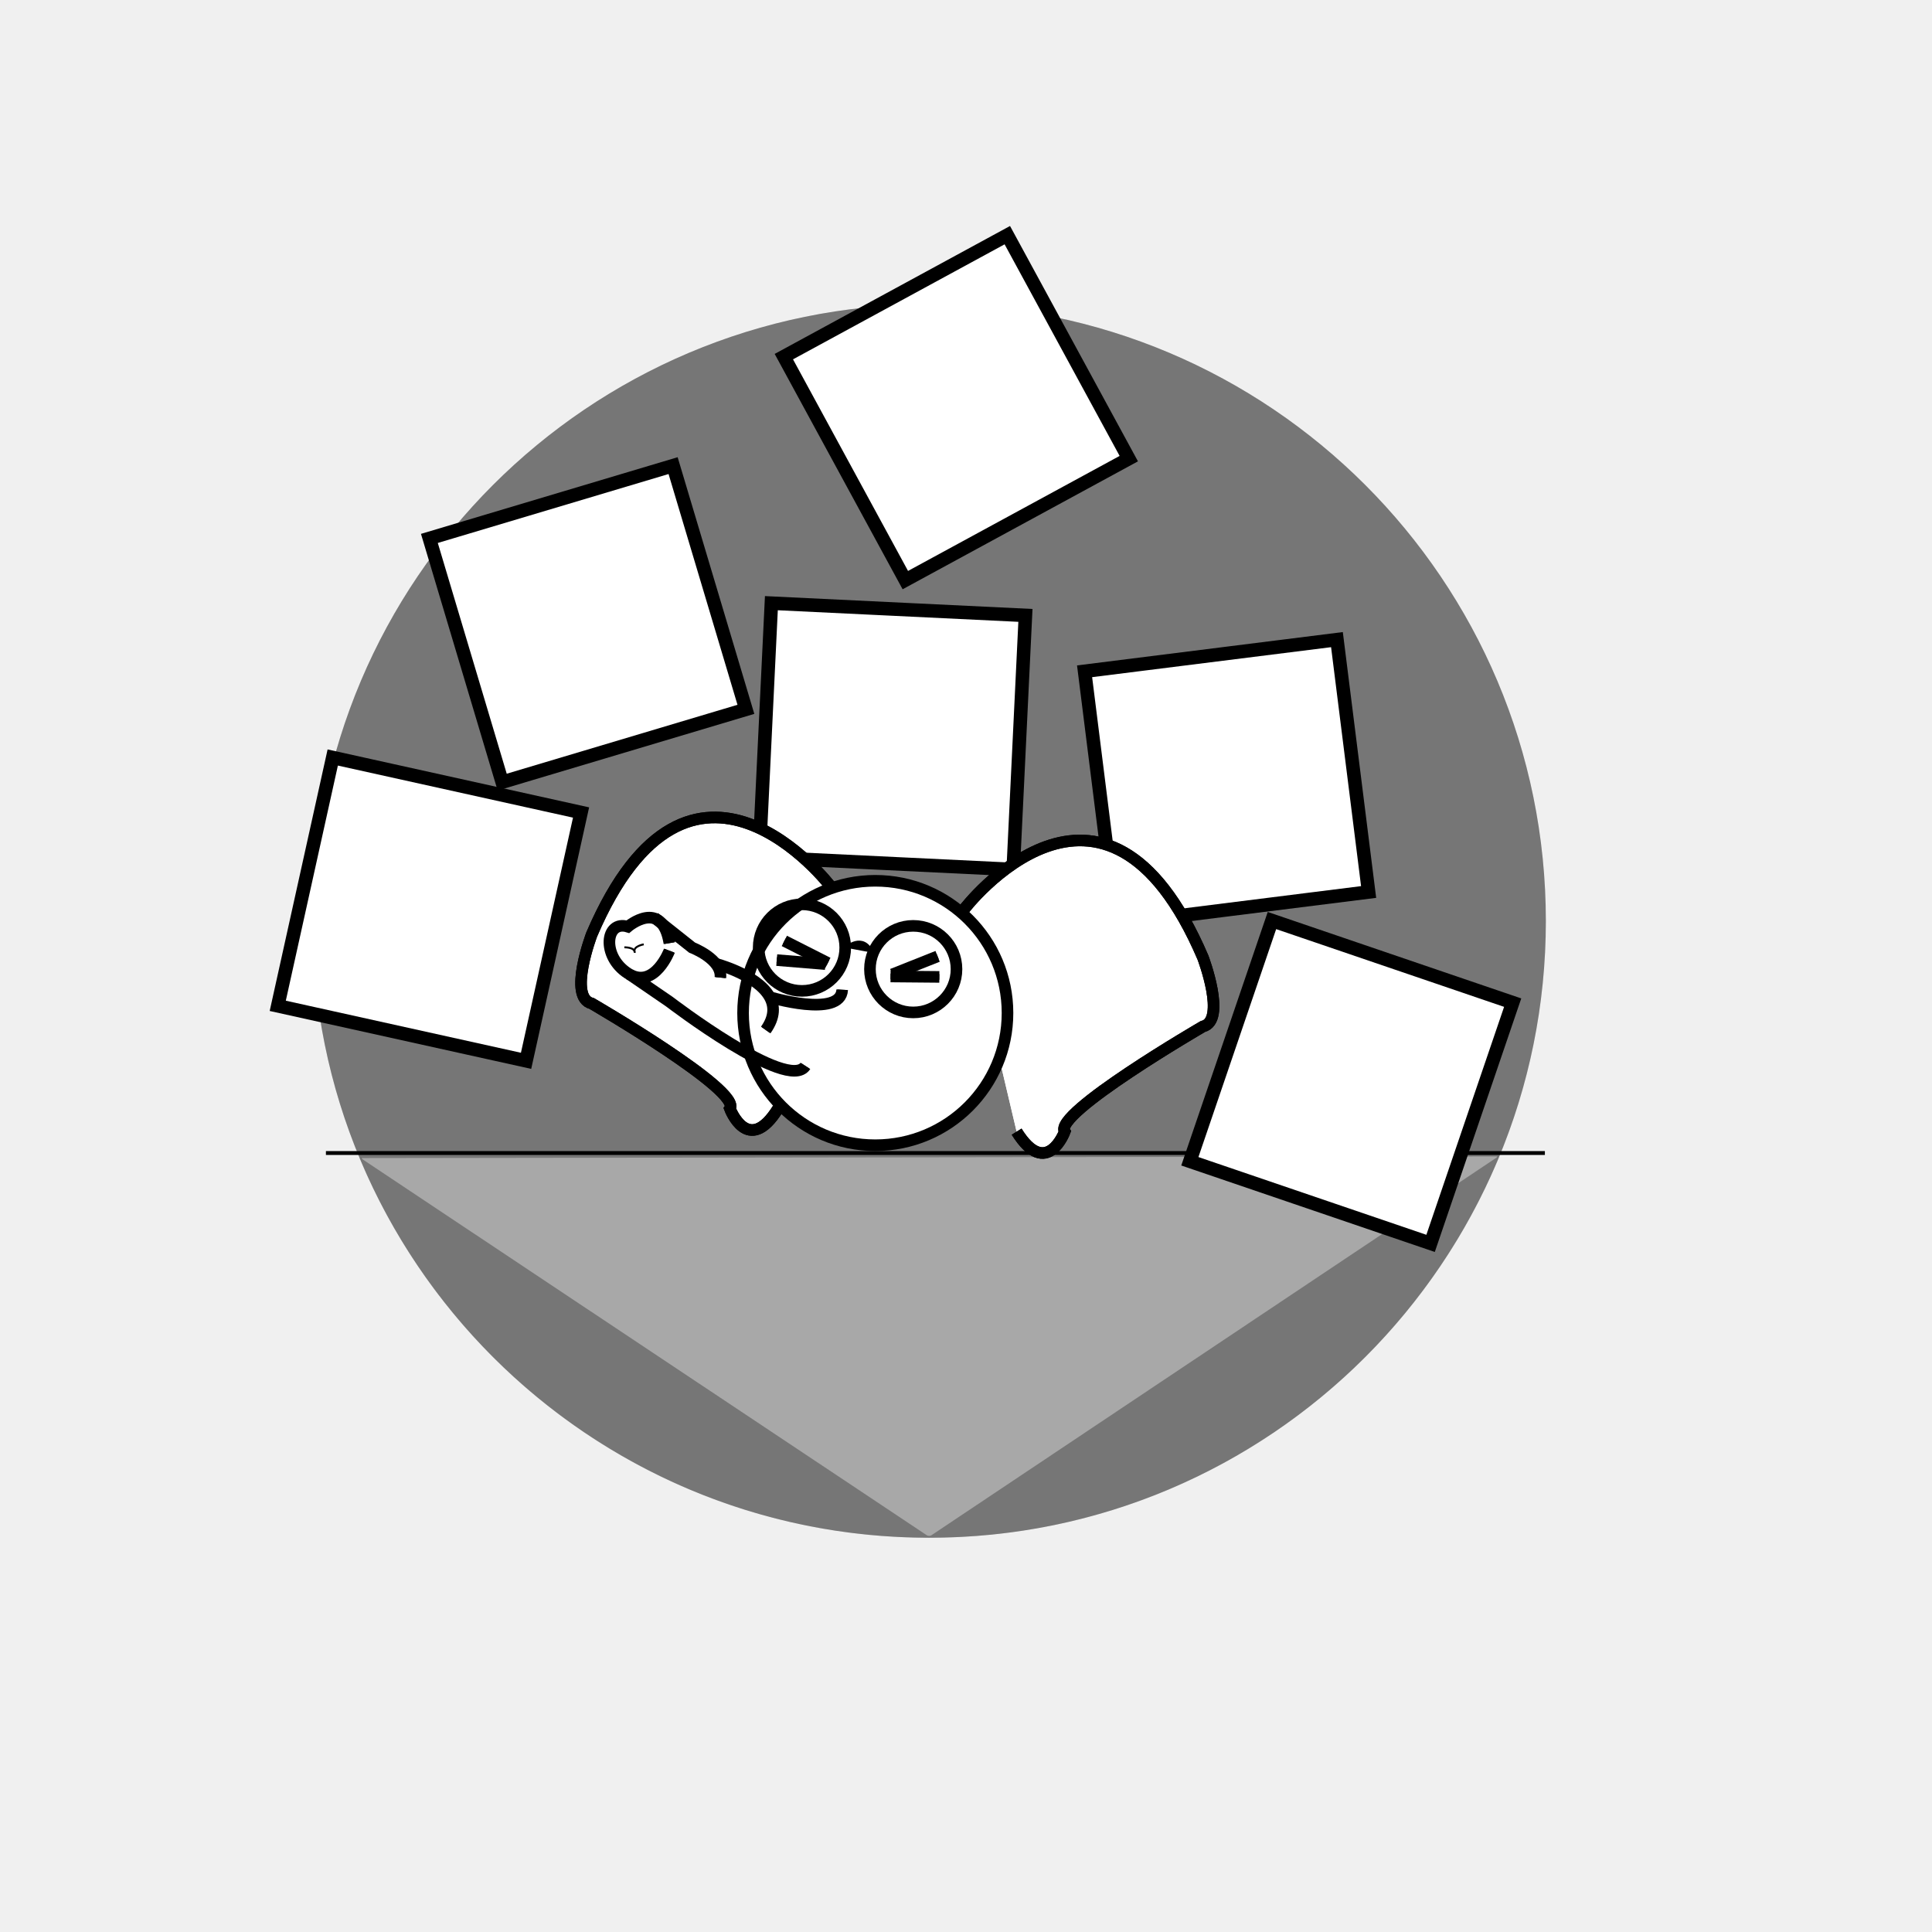
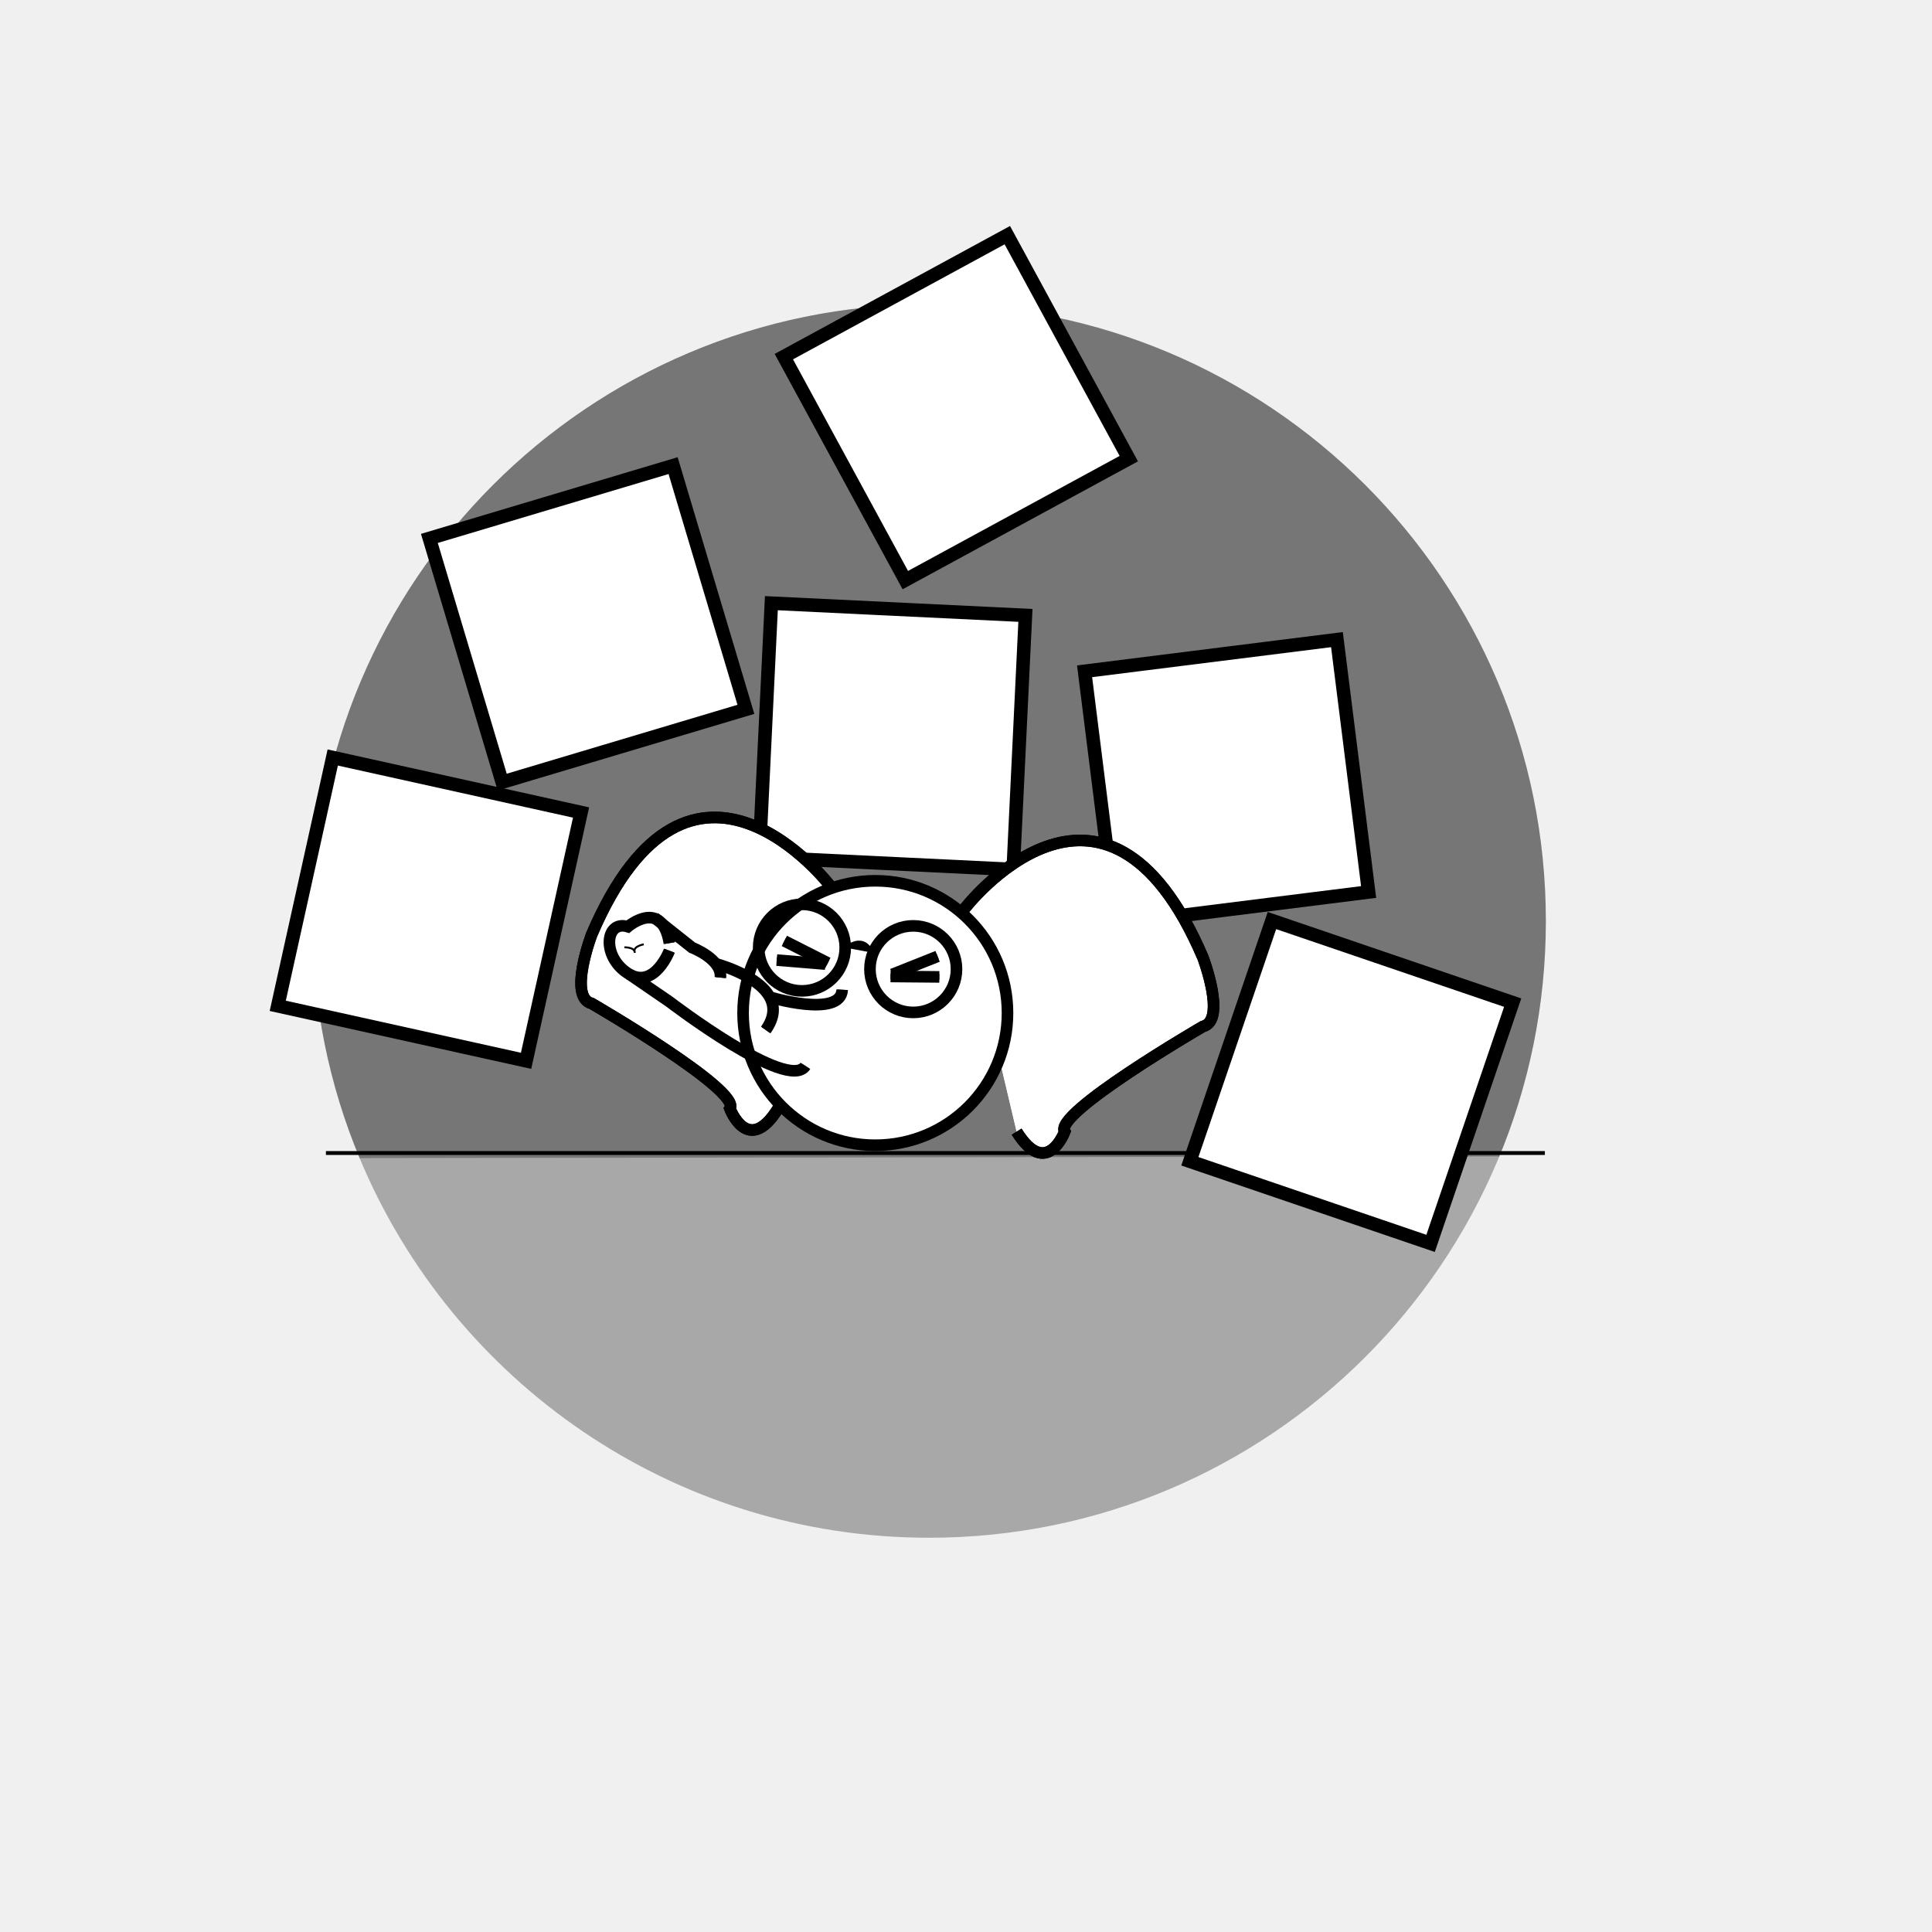
<svg xmlns="http://www.w3.org/2000/svg" version="1.1" id="Layer_2" x="0px" y="0px" viewBox="0 0 1000 1000" enable-background="new 0 0 1000 1000" xml:space="preserve">
  <g id="Layer_x5F_1" display="none">
    <path fill="#FFFFFF" stroke="#000000" stroke-width="4" stroke-miterlimit="10" d="M444.525,594.475c0,6.627-5.373,12-12,12   H331.102c-6.627,0-12-5.373-12-12V348.983c0-6.627,5.373-12,12-12h101.424c6.627,0,12,5.373,12,12L444.525,594.475L444.525,594.475   z" />
    <path fill="#FFFFFF" stroke="#000000" stroke-width="4" stroke-miterlimit="10" d="M656.459,594.475c0,6.627-5.373,12-12,12   H543.034c-6.627,0-12-5.373-12-12V348.983c0-6.627,5.373-12,12-12h101.425c6.627,0,12,5.373,12,12V594.475z" />
    <path fill="#FFFFFF" stroke="#000000" stroke-width="4" stroke-miterlimit="10" d="M569.949,515.729c0,6.627-5.373,12-12,12   H456.525c-6.627,0-12-5.373-12-12V270.237c0-6.627,5.373-12,12-12h101.424c6.627,0,12,5.373,12,12V515.729z" />
    <path display="inline" fill="#FFFFFF" stroke="#000000" stroke-width="5" stroke-miterlimit="10" d="M723.729,521.118   c0,13.259-10.744,24-24,24H300.271c-13.255,0-24-10.741-24-24V318.272c0-13.254,10.745-24,24-24h399.457c13.256,0,24,10.746,24,24   L723.729,521.118L723.729,521.118z" />
    <path display="inline" fill="#FFFFFF" stroke="#000000" stroke-width="3" stroke-miterlimit="10" d="M686.171,483.661   c0,13.259-10.744,24-24,24H333.898c-13.255,0-24-10.741-24-24V350.308c0-13.254,10.745-24,24-24h328.272c13.256,0,24,10.746,24,24   V483.661z" />
    <path id="vecmap" fill="none" stroke="#000000" stroke-width="9" stroke-miterlimit="10" d="M348.052,427.712   c0,31.853,20.468,57.628,45.763,57.628" />
    <path id="vecmap_1_" display="inline" fill="none" stroke="#000000" stroke-width="4" stroke-miterlimit="10" d="M584.477,549.118   c0,44.97,39.42,81.355,88.135,81.355" />
    <path id="vecmap_2_" display="inline" fill="none" stroke="#000000" stroke-width="4" stroke-miterlimit="10" d="M412.609,545.118   c0,44.97-39.42,81.355-88.135,81.355" />
    <g display="inline">
      <line id="vecmap_3_" fill="none" stroke="#000000" stroke-width="3" stroke-miterlimit="10" x1="317.407" y1="356.645" x2="678.425" y2="356.645" />
    </g>
    <g display="inline">
      <line id="vecmap_4_" fill="none" stroke="#000000" stroke-width="3" stroke-miterlimit="10" x1="368.543" y1="365.119" x2="368.543" y2="497.322" />
    </g>
    <g display="inline">
      <line id="vecmap_5_" fill="none" stroke="#000000" stroke-width="3" stroke-miterlimit="10" x1="637.713" y1="365.119" x2="637.713" y2="497.322" />
    </g>
    <g display="inline">
      <rect id="vecmaprec" x="317.407" y="385.323" fill="#FFFFFF" stroke="#000000" stroke-width="3" stroke-miterlimit="10" width="355.205" height="80" />
    </g>
    <g display="inline">
      <line fill="none" stroke="#000000" stroke-width="3" stroke-miterlimit="10" x1="317.407" y1="465.323" x2="672.611" y2="465.323" />
    </g>
  </g>
  <text transform="matrix(1 0 0 1 461.9832 703.8977)" display="none" enable-background="new    " font-family="'MyriadPro-Regular'" font-size="72">3X</text>
  <path display="none" fill="#E4E4EF" stroke="#000000" stroke-width="2" stroke-miterlimit="10" d="M383.59,609.331  c0,0,41.716-44.212,15.288,15.766" />
  <g id="Layer_2_1_">
</g>
  <path display="none" fill="#FFFFFF" stroke="#000000" stroke-miterlimit="10" d="M402.192,453.01c0,0,24.069-39.32,57.084,0  C459.277,453.01,431.339,431.426,402.192,453.01z" />
-   <path opacity="0.3" stroke="#000000" stroke-miterlimit="10" d="M480.914,795.437c-132.544,0-246.19-80.907-294.245-196.03" />
-   <path opacity="0.3" stroke="#000000" stroke-miterlimit="10" d="M775.5,598.582C727.645,714.14,613.771,795.437,480.914,795.437" />
+   <path display="none" opacity="0.3" stroke="#000000" stroke-miterlimit="10" d="M480.914,795.437  c-132.544,0-246.19-80.907-294.245-196.03" />
+   <path display="none" opacity="0.3" stroke="#000000" stroke-miterlimit="10" d="M775.5,598.582  C727.645,714.14,613.771,795.437,480.914,795.437" />
  <path opacity="0.3" stroke="#000000" stroke-miterlimit="10" d="M186.669,599.406c-15.765-37.762-24.472-79.207-24.472-122.687  c0-176.022,142.693-318.715,318.717-318.715c176.021,0,318.714,142.693,318.714,318.715c0,43.162-8.581,84.32-24.128,121.862" />
-   <circle opacity="0.3" stroke="#000000" stroke-miterlimit="10" cx="480.914" cy="476.721" r="318.716" />
+   <path opacity="0.3" stroke="#000000" stroke-miterlimit="10" d="M186.668,599.409c-15.765-37.764-24.471-79.21-24.471-122.689  c0-176.022,142.693-318.715,318.717-318.715c176.021,0,318.714,142.693,318.714,318.715c0,176.023-142.693,318.717-318.714,318.717  C348.37,795.437,234.724,714.531,186.668,599.409" />
  <rect x="434.067" y="423.196" display="none" fill="#FFFFFF" stroke="#000000" stroke-width="3" stroke-miterlimit="10" width="23.706" height="96.688" />
  <rect x="487.944" y="426.258" display="none" fill="#FFFFFF" stroke="#000000" stroke-width="3" stroke-miterlimit="10" width="23.706" height="96.688" />
  <path display="none" fill="#FFFFFF" stroke="#000000" stroke-width="3" stroke-miterlimit="10" d="M366.166,571.086  c0,0,91.638-149.705,217.337,0C583.503,571.086,477.138,488.908,366.166,571.086z" />
  <path fill="#FFFFFF" stroke="#000000" stroke-miterlimit="10" d="M607.556,413.29" />
  <g display="none">
    <path display="inline" fill="#FFFFFF" stroke="#000000" stroke-width="3" stroke-miterlimit="10" d="M366.166,372.73   c0,0,91.638,149.704,217.337,0C583.503,372.73,477.138,454.907,366.166,372.73z" />
  </g>
  <g display="none">
    <rect x="383.333" y="392.668" display="inline" fill="#FFFFFF" stroke="#000000" stroke-width="4" stroke-miterlimit="10" width="54.666" height="54.666" />
    <rect x="509.333" y="392.668" display="inline" fill="#FFFFFF" stroke="#000000" stroke-width="4" stroke-miterlimit="10" width="54.666" height="54.666" />
  </g>
  <path display="none" fill="none" stroke="#000000" stroke-miterlimit="10" d="M441.333,487.664c0,0-9.666,0.335-14-5.333  c0,0-9,1-12.333-4" />
  <path stroke="#000000" stroke-miterlimit="10" d="M278.348,551.485" />
  <path fill="#FFFFFF" stroke="#000000" stroke-miterlimit="10" d="M372.923,498.693" />
  <g>
    <path fill="#FFFFFF" stroke="#000000" stroke-miterlimit="10" d="M428.999,472.001c0,0-2.553,6.702-7.035,4.181   c-0.099-0.056-0.198-0.116-0.298-0.181c-4.667-3-4-9.469,0-8.234c0,0,6-5.099,7.333,2.901" />
    <path fill="#FFFFFF" stroke="#000000" stroke-miterlimit="10" d="M426.333,466.165l6.667,5.292c0,0,5.333,2.04,5,5.292" />
    <path fill="#FFFFFF" stroke="#000000" stroke-miterlimit="10" d="M421.964,476.181l7.035,4.819c0,0,20.937,16.031,24,11.334" />
    <path fill="#FFFFFF" stroke="#000000" stroke-miterlimit="10" d="M437.014,474.259c0,0,7.418,1.893,9.656,5.868   c0.907,1.611,0.963,3.564-0.671,5.872" />
    <path fill="#FFFFFF" stroke="#000000" stroke-miterlimit="10" d="M446.502,480.143c0,0,12.723,3.835,12.994-1.247" />
  </g>
  <line fill="none" stroke="#000000" stroke-width="2" stroke-miterlimit="10" x1="799.628" y1="596.801" x2="168.699" y2="596.801" />
  <rect x="238.339" y="257.114" transform="matrix(-0.9582 0.2862 -0.2862 -0.9582 688.0383 545.3075)" fill="#FFFFFF" stroke="#000000" stroke-width="7" stroke-miterlimit="10" width="131.651" height="131.651" />
  <rect x="156.429" y="404.732" transform="matrix(-0.9763 -0.2162 0.2162 -0.9763 337.5119 978.0389)" fill="#FFFFFF" stroke="#000000" stroke-width="7" stroke-miterlimit="10" width="131.65" height="131.652" />
  <polygon fill="#FFFFFF" stroke="#000000" stroke-width="7" stroke-miterlimit="10" points="399.263,312.198 530.76,318.528   524.432,450.028 392.93,443.698 " />
  <rect x="429.178" y="145.175" transform="matrix(-0.8786 0.4776 -0.4776 -0.8786 1030.673 159.961)" fill="#FFFFFF" stroke="#000000" stroke-width="7" stroke-miterlimit="10" width="131.649" height="131.653" />
  <polygon fill="#FFFFFF" stroke="#000000" stroke-width="7" stroke-miterlimit="10" points="561.38,347.457 692.004,331.067   708.398,461.695 577.768,478.085 " />
  <polygon fill="#FFFFFF" stroke="#000000" stroke-width="7" stroke-miterlimit="10" points="658.358,476.469 782.958,518.962   740.469,643.573 615.862,601.074 " />
  <g>
    <g>
      <circle fill="#FFFFFF" cx="453.046" cy="524.33" r="68.437" />
      <path fill="#FFFFFF" d="M429.908,458.761c0,0-72.309-94.856-123.626,24.884c0,0-12.438,32.651,0,35.765    c0,0,77.751,45.097,71.53,54.429c0,0,9.331,24.879,24.884,0" />
      <path fill="#FFFFFF" d="M498.995,470.667c0,0,72.309-94.856,123.626,24.884c0,0,12.438,32.652,0,35.765    c0,0-77.751,45.097-71.53,54.429c0,0-9.331,24.879-24.884,0" />
      <g>
        <polygon display="none" fill="#FFFFFF" points="348.741,482.385 330.151,506.198 392.614,542.169 394.278,521.908    " />
        <path fill="#FFFFFF" d="M346.482,492.071c0,0-7.487,19.657-20.633,12.262c-0.29-0.163-0.58-0.341-0.874-0.53     c-13.688-8.798-11.731-27.772,0-24.15c0,0,17.596-14.954,21.507,8.509" />
        <path fill="#FFFFFF" d="M338.662,474.956l19.552,15.52c0,0,15.641,5.983,14.665,15.521" />
        <path fill="#FFFFFF" d="M325.849,504.332l20.633,14.135c0,0,61.407,47.018,70.39,33.241" />
        <path fill="#FFFFFF" d="M369.99,498.693c0,0,21.756,5.551,28.321,17.211c2.661,4.726,2.824,10.454-1.969,17.222" />
        <path fill="#FFFFFF" d="M397.817,515.952c0,0,37.314,11.247,38.11-3.658" />
      </g>
      <line fill="#FFFFFF" x1="461.844" y1="504.332" x2="485.307" y2="495.004" />
      <line fill="#FFFFFF" x1="460.95" y1="505.423" x2="486.201" y2="505.644" />
      <circle fill="#FFFFFF" cx="472.682" cy="501.625" r="22.401" />
      <circle fill="#FFFFFF" cx="415.086" cy="490.475" r="22.401" />
      <line fill="#FFFFFF" x1="427.209" y1="499.01" x2="402.043" y2="496.946" />
      <line fill="#FFFFFF" x1="428.494" y1="498.429" x2="405.97" y2="487.015" />
    </g>
    <g>
      <circle fill="#FFFFFF" stroke="#000000" stroke-width="5" stroke-miterlimit="10" cx="453.046" cy="524.33" r="68.437" />
      <path fill="#FFFFFF" stroke="#000000" stroke-width="6" stroke-miterlimit="10" d="M429.908,458.761    c0,0-72.309-94.856-123.626,24.884c0,0-12.438,32.651,0,35.765c0,0,77.751,45.097,71.53,54.429c0,0,9.331,24.879,24.884,0" />
      <path fill="#FFFFFF" stroke="#000000" stroke-width="6" stroke-miterlimit="10" d="M498.995,470.667    c0,0,72.309-94.856,123.626,24.884c0,0,12.438,32.652,0,35.765c0,0-77.751,45.097-71.53,54.429c0,0-9.331,24.879-24.884,0" />
      <g>
        <polygon display="none" fill="#FFFFFF" points="348.741,482.385 330.151,506.198 392.614,542.169 394.278,521.908    " />
        <path fill="#FFFFFF" stroke="#000000" stroke-width="5" stroke-miterlimit="10" d="M346.482,492.071     c0,0-7.487,19.657-20.633,12.262c-0.29-0.163-0.58-0.341-0.874-0.53c-13.688-8.798-11.731-27.772,0-24.15     c0,0,17.596-14.954,21.507,8.509" />
        <path fill="#FFFFFF" stroke="#000000" stroke-width="5" stroke-miterlimit="10" d="M338.662,474.956l19.552,15.52     c0,0,15.641,5.983,14.665,15.521" />
        <path fill="#FFFFFF" stroke="#000000" stroke-width="5" stroke-miterlimit="10" d="M325.849,504.332l20.633,14.135     c0,0,61.407,47.018,70.39,33.241" />
        <path fill="#FFFFFF" stroke="#000000" stroke-width="5" stroke-miterlimit="10" d="M369.99,498.693     c0,0,21.756,5.551,28.321,17.211c2.661,4.726,2.824,10.454-1.969,17.222" />
        <path fill="#FFFFFF" stroke="#000000" stroke-width="5" stroke-miterlimit="10" d="M397.817,515.952     c0,0,37.314,11.247,38.11-3.658" />
      </g>
      <line fill="none" stroke="#000000" stroke-width="3" stroke-miterlimit="10" x1="461.844" y1="504.332" x2="485.307" y2="495.004" />
      <line fill="none" stroke="#000000" stroke-width="3" stroke-miterlimit="10" x1="460.95" y1="505.423" x2="486.201" y2="505.644" />
      <circle fill="none" stroke="#000000" stroke-width="4" stroke-miterlimit="10" cx="472.682" cy="501.625" r="22.401" />
      <circle fill="none" stroke="#000000" stroke-width="4" stroke-miterlimit="10" cx="415.086" cy="490.475" r="22.401" />
      <line fill="none" stroke="#000000" stroke-width="3" stroke-miterlimit="10" x1="427.209" y1="499.01" x2="402.043" y2="496.946" />
      <line fill="none" stroke="#000000" stroke-width="3" stroke-miterlimit="10" x1="428.494" y1="498.429" x2="405.97" y2="487.015" />
    </g>
    <g>
      <circle fill="none" stroke="#000000" stroke-width="6" stroke-miterlimit="10" cx="453.046" cy="524.33" r="68.437" />
      <path fill="none" stroke="#000000" stroke-width="6" stroke-miterlimit="10" d="M429.908,458.761    c0,0-72.309-94.856-123.626,24.884c0,0-12.438,32.651,0,35.765c0,0,77.751,45.097,71.53,54.429c0,0,9.331,24.879,24.884,0" />
      <path fill="none" stroke="#000000" stroke-width="6" stroke-miterlimit="10" d="M498.995,470.667    c0,0,72.309-94.856,123.626,24.884c0,0,12.438,32.652,0,35.765c0,0-77.751,45.097-71.53,54.429c0,0-9.331,24.879-24.884,0" />
      <g>
        <polygon display="none" fill="none" stroke="#000000" stroke-width="6" stroke-miterlimit="10" points="348.741,482.385      330.151,506.198 392.614,542.169 394.278,521.908    " />
        <path fill="none" stroke="#000000" stroke-width="6" stroke-miterlimit="10" d="M346.482,492.071c0,0-7.487,19.657-20.633,12.262     c-0.29-0.163-0.58-0.341-0.874-0.53c-13.688-8.798-11.731-27.772,0-24.15c0,0,17.596-14.954,21.507,8.509" />
        <path fill="none" stroke="#000000" stroke-width="6" stroke-miterlimit="10" d="M338.662,474.956l19.552,15.52     c0,0,15.641,5.983,14.665,15.521" />
        <path fill="none" stroke="#000000" stroke-width="6" stroke-miterlimit="10" d="M325.849,504.332l20.633,14.135     c0,0,61.407,47.018,70.39,33.241" />
        <path fill="none" stroke="#000000" stroke-width="6" stroke-miterlimit="10" d="M369.99,498.693c0,0,21.756,5.551,28.321,17.211     c2.661,4.726,2.824,10.454-1.969,17.222" />
        <path fill="none" stroke="#000000" stroke-width="6" stroke-miterlimit="10" d="M397.817,515.952c0,0,37.314,11.247,38.11-3.658" />
      </g>
      <line fill="none" stroke="#000000" stroke-width="6" stroke-miterlimit="10" x1="461.844" y1="504.332" x2="485.307" y2="495.004" />
      <line fill="none" stroke="#000000" stroke-width="6" stroke-miterlimit="10" x1="460.95" y1="505.423" x2="486.201" y2="505.644" />
      <circle fill="none" stroke="#000000" stroke-width="6" stroke-miterlimit="10" cx="472.682" cy="501.625" r="22.401" />
      <circle fill="none" stroke="#000000" stroke-width="6" stroke-miterlimit="10" cx="415.086" cy="490.475" r="22.401" />
      <line fill="none" stroke="#000000" stroke-width="6" stroke-miterlimit="10" x1="427.209" y1="499.01" x2="402.043" y2="496.946" />
      <line fill="none" stroke="#000000" stroke-width="6" stroke-miterlimit="10" x1="428.494" y1="498.429" x2="405.97" y2="487.015" />
    </g>
  </g>
  <path stroke="#000000" stroke-miterlimit="10" d="M437.487,490.475c0,0,9.202-8.582,14.44,2.722" />
  <path fill="#FFFFFF" stroke="#000000" stroke-miterlimit="10" d="M323.159,490.326c0,0,5.666-0.106,5.362,2.868" />
  <path fill="#FFFFFF" stroke="#000000" stroke-miterlimit="10" d="M333.202,488.789c0,0-5.581,0.979-4.714,3.84" />
</svg>
